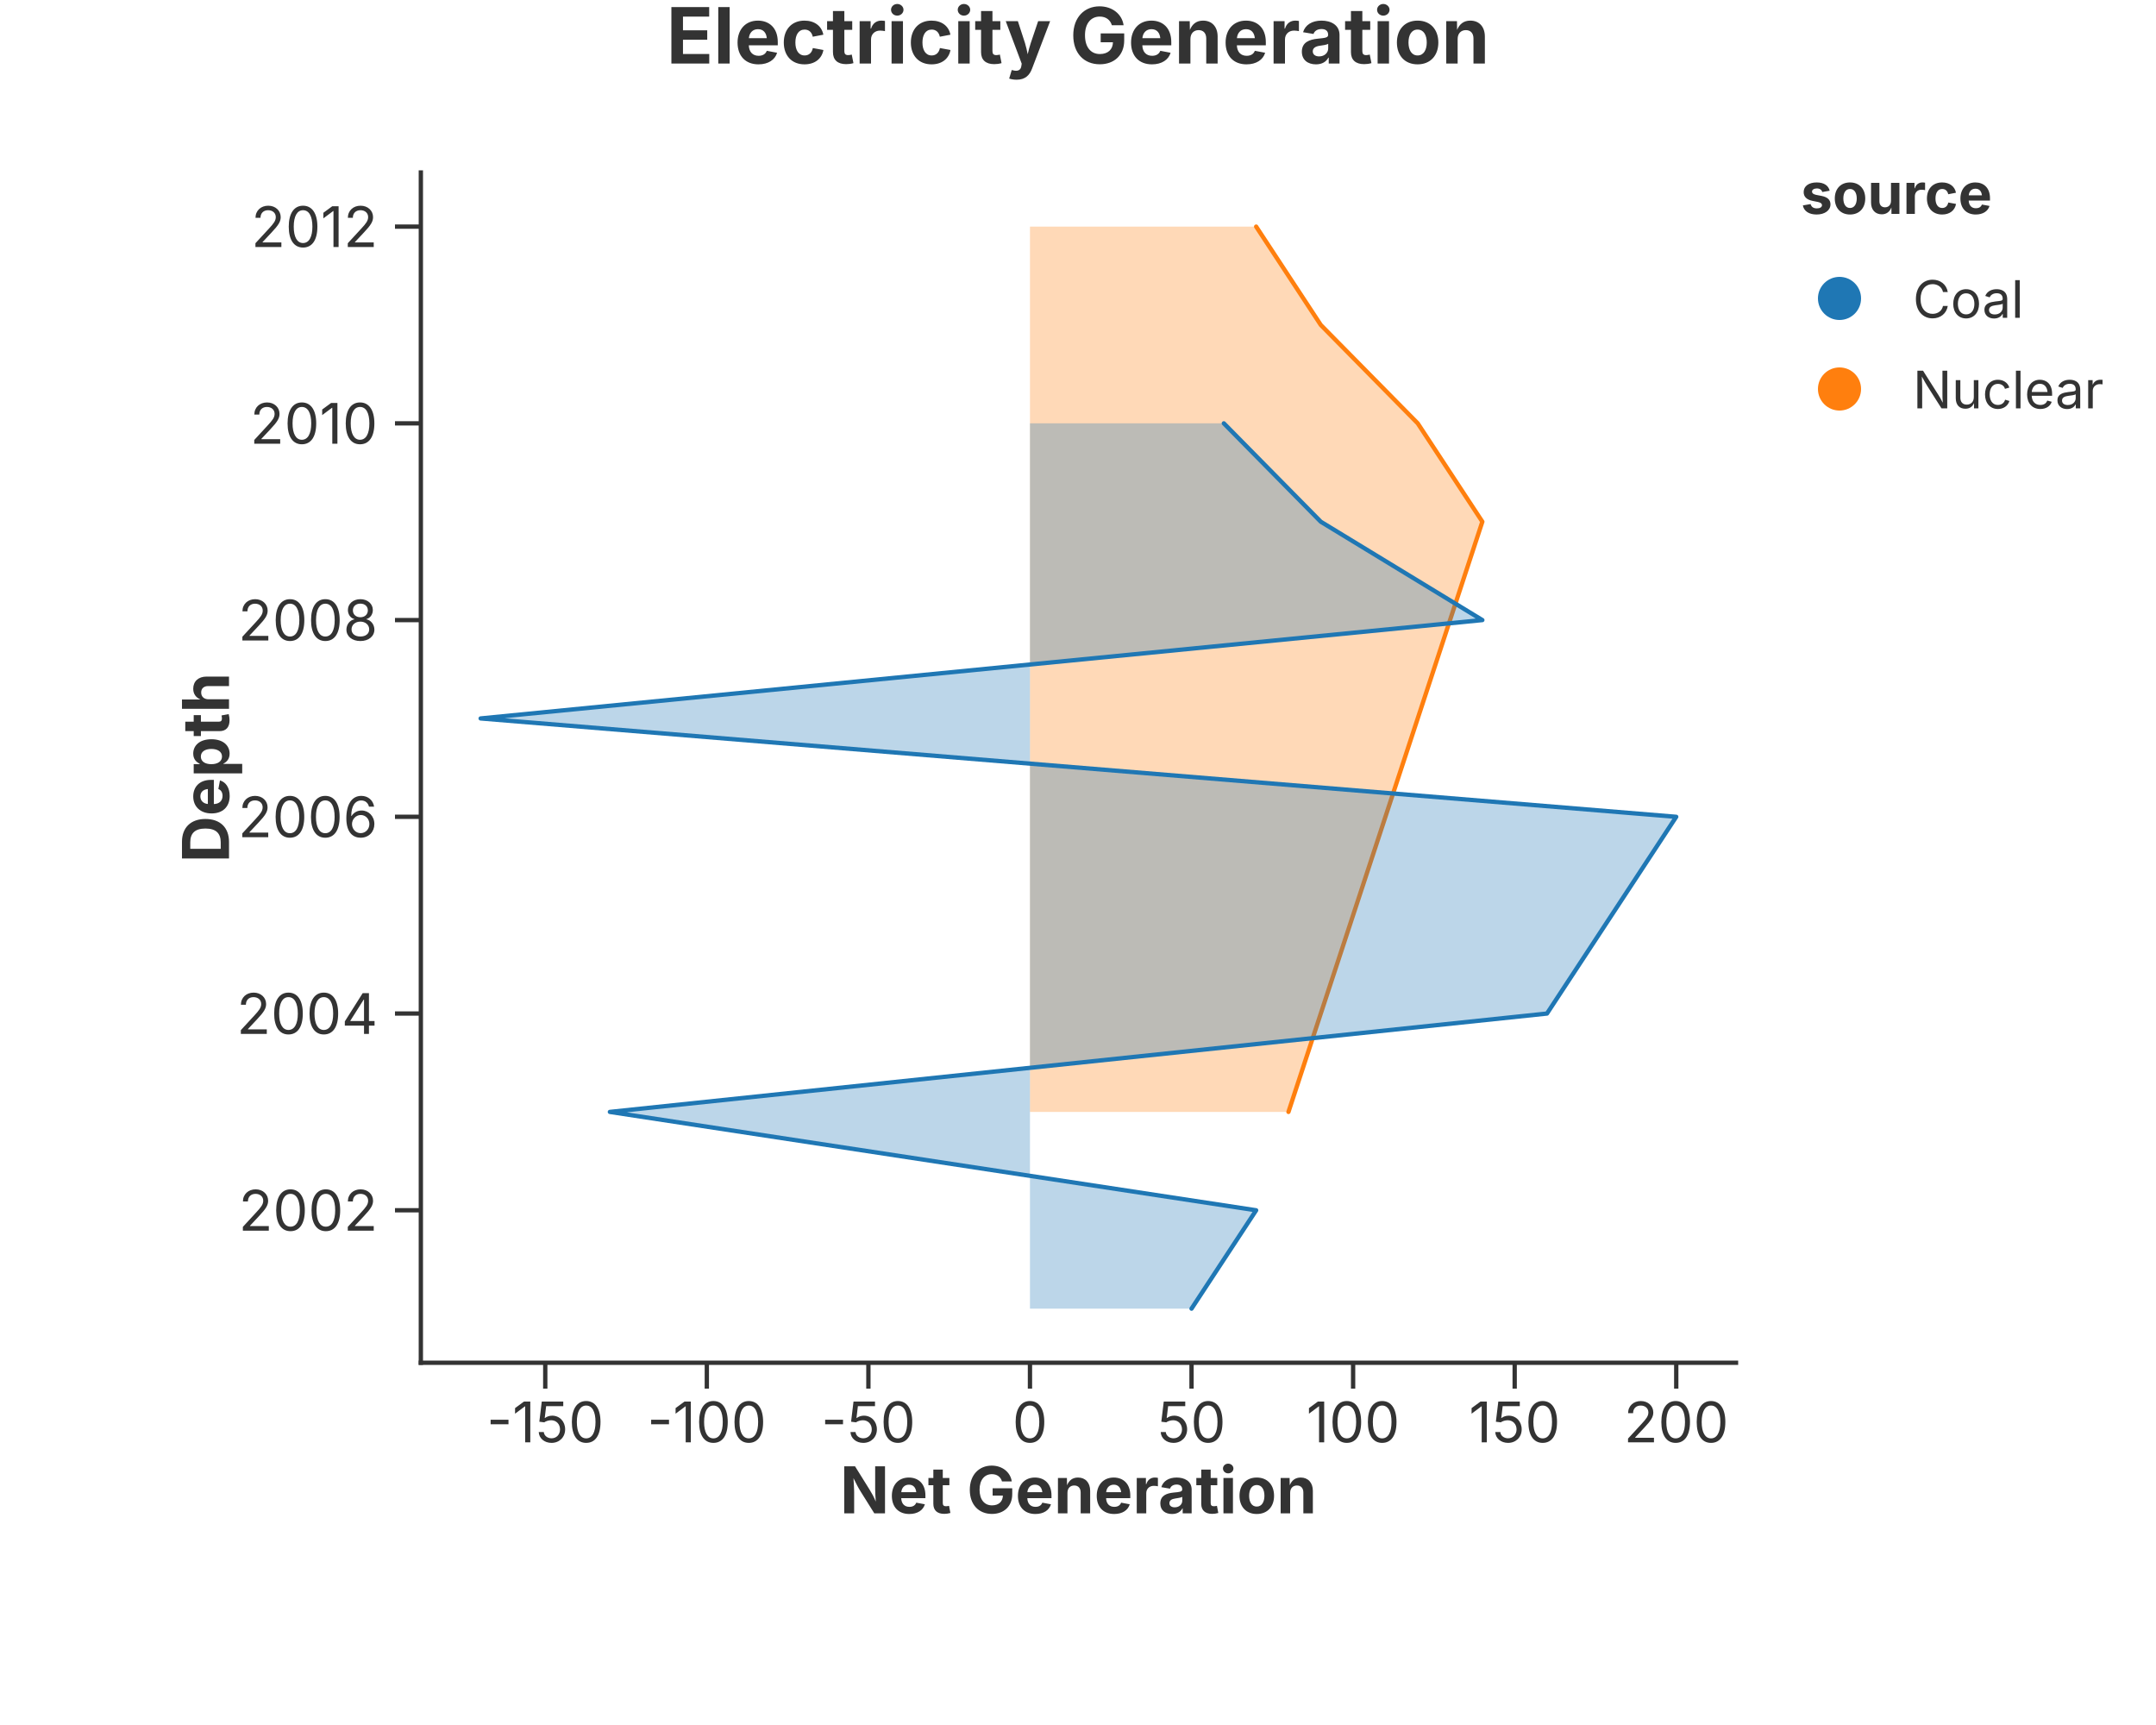
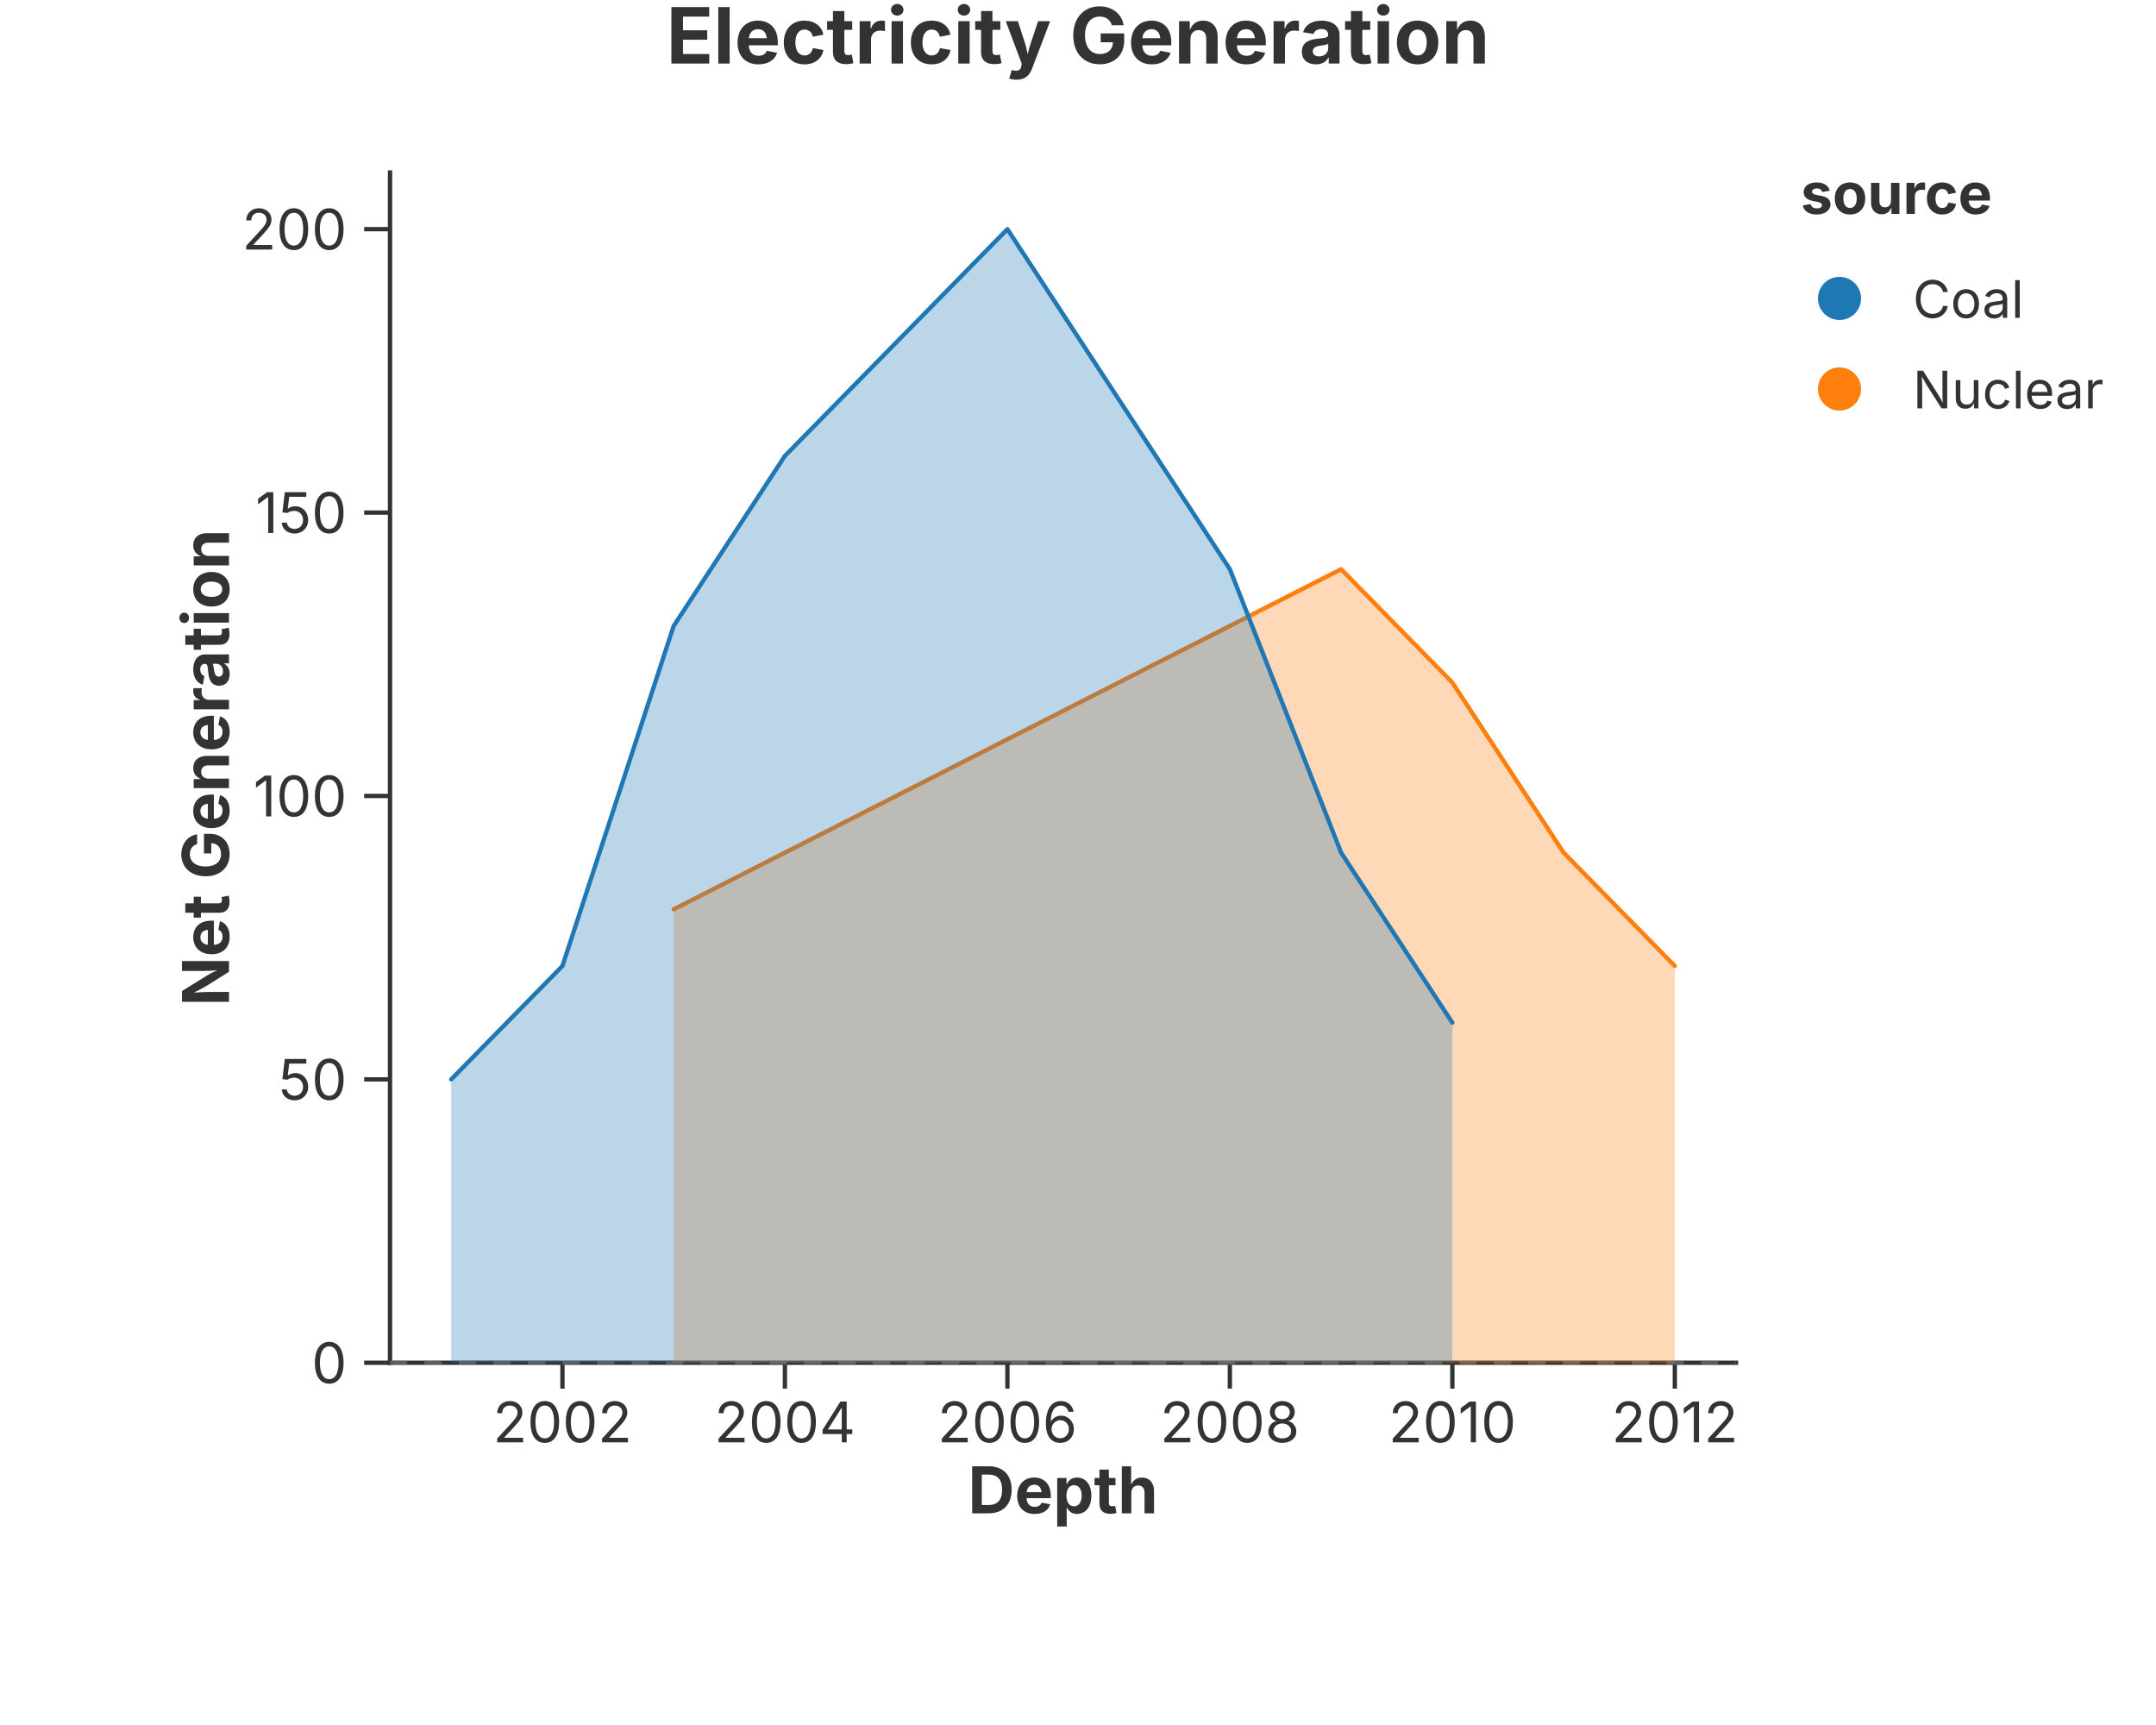
<svg xmlns="http://www.w3.org/2000/svg" width="500" height="400" viewBox="0 0 500 400">
  <rect width="100%" height="100%" fill="rgba(255,255,255,1.000)" />
  <text x="250.00" y="8.00" text-anchor="middle" dominant-baseline="middle" font-family="Inter, -apple-system, BlinkMacSystemFont, 'Segoe UI', Roboto, Helvetica, Arial, 'PingFang SC', 'Microsoft YaHei', Ubuntu, Cantarell, 'Noto Sans', sans-serif" font-size="18" fill="rgba(51,51,51,1.000)" font-weight="bold">Electricity Generation</text>
-   <line x1="97.60" y1="316.00" x2="402.60" y2="316.00" stroke="rgba(51,51,51,1.000)" stroke-width="1" stroke-linecap="square" />
-   <line x1="126.45" y1="316.00" x2="126.45" y2="322.00" stroke="rgba(51,51,51,1.000)" stroke-width="1.0" />
-   <text x="126.45" y="325.00" font-size="13" font-family="Inter, -apple-system, BlinkMacSystemFont, 'Segoe UI', Roboto, Helvetica, Arial, 'PingFang SC', 'Microsoft YaHei', Ubuntu, Cantarell, 'Noto Sans', sans-serif" fill="rgba(51,51,51,1.000)" text-anchor="middle" dominant-baseline="hanging">-150</text>
-   <line x1="163.92" y1="316.00" x2="163.92" y2="322.00" stroke="rgba(51,51,51,1.000)" stroke-width="1.0" />
-   <text x="163.92" y="325.00" font-size="13" font-family="Inter, -apple-system, BlinkMacSystemFont, 'Segoe UI', Roboto, Helvetica, Arial, 'PingFang SC', 'Microsoft YaHei', Ubuntu, Cantarell, 'Noto Sans', sans-serif" fill="rgba(51,51,51,1.000)" text-anchor="middle" dominant-baseline="hanging">-100</text>
-   <line x1="201.39" y1="316.00" x2="201.39" y2="322.00" stroke="rgba(51,51,51,1.000)" stroke-width="1.0" />
-   <text x="201.39" y="325.00" font-size="13" font-family="Inter, -apple-system, BlinkMacSystemFont, 'Segoe UI', Roboto, Helvetica, Arial, 'PingFang SC', 'Microsoft YaHei', Ubuntu, Cantarell, 'Noto Sans', sans-serif" fill="rgba(51,51,51,1.000)" text-anchor="middle" dominant-baseline="hanging">-50</text>
-   <line x1="238.86" y1="316.00" x2="238.86" y2="322.00" stroke="rgba(51,51,51,1.000)" stroke-width="1.0" />
-   <text x="238.86" y="325.00" font-size="13" font-family="Inter, -apple-system, BlinkMacSystemFont, 'Segoe UI', Roboto, Helvetica, Arial, 'PingFang SC', 'Microsoft YaHei', Ubuntu, Cantarell, 'Noto Sans', sans-serif" fill="rgba(51,51,51,1.000)" text-anchor="middle" dominant-baseline="hanging">0</text>
-   <line x1="276.33" y1="316.00" x2="276.33" y2="322.00" stroke="rgba(51,51,51,1.000)" stroke-width="1.0" />
-   <text x="276.33" y="325.00" font-size="13" font-family="Inter, -apple-system, BlinkMacSystemFont, 'Segoe UI', Roboto, Helvetica, Arial, 'PingFang SC', 'Microsoft YaHei', Ubuntu, Cantarell, 'Noto Sans', sans-serif" fill="rgba(51,51,51,1.000)" text-anchor="middle" dominant-baseline="hanging">50</text>
-   <line x1="313.80" y1="316.00" x2="313.80" y2="322.00" stroke="rgba(51,51,51,1.000)" stroke-width="1.0" />
-   <text x="313.80" y="325.00" font-size="13" font-family="Inter, -apple-system, BlinkMacSystemFont, 'Segoe UI', Roboto, Helvetica, Arial, 'PingFang SC', 'Microsoft YaHei', Ubuntu, Cantarell, 'Noto Sans', sans-serif" fill="rgba(51,51,51,1.000)" text-anchor="middle" dominant-baseline="hanging">100</text>
-   <line x1="351.27" y1="316.00" x2="351.27" y2="322.00" stroke="rgba(51,51,51,1.000)" stroke-width="1.0" />
-   <text x="351.27" y="325.00" font-size="13" font-family="Inter, -apple-system, BlinkMacSystemFont, 'Segoe UI', Roboto, Helvetica, Arial, 'PingFang SC', 'Microsoft YaHei', Ubuntu, Cantarell, 'Noto Sans', sans-serif" fill="rgba(51,51,51,1.000)" text-anchor="middle" dominant-baseline="hanging">150</text>
-   <line x1="388.74" y1="316.00" x2="388.74" y2="322.00" stroke="rgba(51,51,51,1.000)" stroke-width="1.0" />
-   <text x="388.74" y="325.00" font-size="13" font-family="Inter, -apple-system, BlinkMacSystemFont, 'Segoe UI', Roboto, Helvetica, Arial, 'PingFang SC', 'Microsoft YaHei', Ubuntu, Cantarell, 'Noto Sans', sans-serif" fill="rgba(51,51,51,1.000)" text-anchor="middle" dominant-baseline="hanging">200</text>
-   <text x="250.10" y="340.00" text-anchor="middle" font-size="15" font-family="Inter, -apple-system, BlinkMacSystemFont, 'Segoe UI', Roboto, Helvetica, Arial, 'PingFang SC', 'Microsoft YaHei', Ubuntu, Cantarell, 'Noto Sans', sans-serif" fill="rgba(51,51,51,1.000)" font-weight="bold" dominant-baseline="hanging">Net Generation</text>
-   <line x1="97.60" y1="40.00" x2="97.60" y2="316.00" stroke="rgba(51,51,51,1.000)" stroke-width="1" stroke-linecap="square" />
-   <line x1="97.60" y1="280.64" x2="91.60" y2="280.64" stroke="rgba(51,51,51,1.000)" stroke-width="1.0" />
-   <text x="87.60" y="280.64" font-size="13" font-family="Inter, -apple-system, BlinkMacSystemFont, 'Segoe UI', Roboto, Helvetica, Arial, 'PingFang SC', 'Microsoft YaHei', Ubuntu, Cantarell, 'Noto Sans', sans-serif" fill="rgba(51,51,51,1.000)" text-anchor="end" dominant-baseline="central">2002</text>
-   <line x1="97.60" y1="235.02" x2="91.60" y2="235.02" stroke="rgba(51,51,51,1.000)" stroke-width="1.0" />
-   <text x="87.60" y="235.02" font-size="13" font-family="Inter, -apple-system, BlinkMacSystemFont, 'Segoe UI', Roboto, Helvetica, Arial, 'PingFang SC', 'Microsoft YaHei', Ubuntu, Cantarell, 'Noto Sans', sans-serif" fill="rgba(51,51,51,1.000)" text-anchor="end" dominant-baseline="central">2004</text>
-   <line x1="97.60" y1="189.40" x2="91.60" y2="189.40" stroke="rgba(51,51,51,1.000)" stroke-width="1.0" />
-   <text x="87.60" y="189.40" font-size="13" font-family="Inter, -apple-system, BlinkMacSystemFont, 'Segoe UI', Roboto, Helvetica, Arial, 'PingFang SC', 'Microsoft YaHei', Ubuntu, Cantarell, 'Noto Sans', sans-serif" fill="rgba(51,51,51,1.000)" text-anchor="end" dominant-baseline="central">2006</text>
-   <line x1="97.60" y1="143.79" x2="91.60" y2="143.79" stroke="rgba(51,51,51,1.000)" stroke-width="1.0" />
-   <text x="87.60" y="143.79" font-size="13" font-family="Inter, -apple-system, BlinkMacSystemFont, 'Segoe UI', Roboto, Helvetica, Arial, 'PingFang SC', 'Microsoft YaHei', Ubuntu, Cantarell, 'Noto Sans', sans-serif" fill="rgba(51,51,51,1.000)" text-anchor="end" dominant-baseline="central">2008</text>
-   <line x1="97.60" y1="98.17" x2="91.60" y2="98.17" stroke="rgba(51,51,51,1.000)" stroke-width="1.0" />
-   <text x="87.60" y="98.17" font-size="13" font-family="Inter, -apple-system, BlinkMacSystemFont, 'Segoe UI', Roboto, Helvetica, Arial, 'PingFang SC', 'Microsoft YaHei', Ubuntu, Cantarell, 'Noto Sans', sans-serif" fill="rgba(51,51,51,1.000)" text-anchor="end" dominant-baseline="central">2010</text>
-   <line x1="97.60" y1="52.55" x2="91.60" y2="52.55" stroke="rgba(51,51,51,1.000)" stroke-width="1.0" />
-   <text x="87.60" y="52.55" font-size="13" font-family="Inter, -apple-system, BlinkMacSystemFont, 'Segoe UI', Roboto, Helvetica, Arial, 'PingFang SC', 'Microsoft YaHei', Ubuntu, Cantarell, 'Noto Sans', sans-serif" fill="rgba(51,51,51,1.000)" text-anchor="end" dominant-baseline="central">2012</text>
-   <text x="47.50" y="178.00" text-anchor="middle" font-size="15" font-family="Inter, -apple-system, BlinkMacSystemFont, 'Segoe UI', Roboto, Helvetica, Arial, 'PingFang SC', 'Microsoft YaHei', Ubuntu, Cantarell, 'Noto Sans', sans-serif" fill="rgba(51,51,51,1.000)" font-weight="bold" transform="rotate(-90, 47.50, 178.00)" dominant-baseline="middle">Depth</text>
+   <line x1="90.45" y1="316.00" x2="402.60" y2="316.00" stroke="rgba(51,51,51,1.000)" stroke-width="1" stroke-linecap="square" />
+   <line x1="130.44" y1="316.00" x2="130.44" y2="322.00" stroke="rgba(51,51,51,1.000)" stroke-width="1.0" />
+   <text x="130.44" y="325.00" font-size="13" font-family="Inter, -apple-system, BlinkMacSystemFont, 'Segoe UI', Roboto, Helvetica, Arial, 'PingFang SC', 'Microsoft YaHei', Ubuntu, Cantarell, 'Noto Sans', sans-serif" fill="rgba(51,51,51,1.000)" text-anchor="middle" dominant-baseline="hanging">2002</text>
+   <line x1="182.03" y1="316.00" x2="182.03" y2="322.00" stroke="rgba(51,51,51,1.000)" stroke-width="1.0" />
+   <text x="182.03" y="325.00" font-size="13" font-family="Inter, -apple-system, BlinkMacSystemFont, 'Segoe UI', Roboto, Helvetica, Arial, 'PingFang SC', 'Microsoft YaHei', Ubuntu, Cantarell, 'Noto Sans', sans-serif" fill="rgba(51,51,51,1.000)" text-anchor="middle" dominant-baseline="hanging">2004</text>
+   <line x1="233.63" y1="316.00" x2="233.63" y2="322.00" stroke="rgba(51,51,51,1.000)" stroke-width="1.0" />
+   <text x="233.63" y="325.00" font-size="13" font-family="Inter, -apple-system, BlinkMacSystemFont, 'Segoe UI', Roboto, Helvetica, Arial, 'PingFang SC', 'Microsoft YaHei', Ubuntu, Cantarell, 'Noto Sans', sans-serif" fill="rgba(51,51,51,1.000)" text-anchor="middle" dominant-baseline="hanging">2006</text>
+   <line x1="285.22" y1="316.00" x2="285.22" y2="322.00" stroke="rgba(51,51,51,1.000)" stroke-width="1.0" />
+   <text x="285.22" y="325.00" font-size="13" font-family="Inter, -apple-system, BlinkMacSystemFont, 'Segoe UI', Roboto, Helvetica, Arial, 'PingFang SC', 'Microsoft YaHei', Ubuntu, Cantarell, 'Noto Sans', sans-serif" fill="rgba(51,51,51,1.000)" text-anchor="middle" dominant-baseline="hanging">2008</text>
+   <line x1="336.82" y1="316.00" x2="336.82" y2="322.00" stroke="rgba(51,51,51,1.000)" stroke-width="1.0" />
+   <text x="336.82" y="325.00" font-size="13" font-family="Inter, -apple-system, BlinkMacSystemFont, 'Segoe UI', Roboto, Helvetica, Arial, 'PingFang SC', 'Microsoft YaHei', Ubuntu, Cantarell, 'Noto Sans', sans-serif" fill="rgba(51,51,51,1.000)" text-anchor="middle" dominant-baseline="hanging">2010</text>
+   <line x1="388.41" y1="316.00" x2="388.41" y2="322.00" stroke="rgba(51,51,51,1.000)" stroke-width="1.0" />
+   <text x="388.41" y="325.00" font-size="13" font-family="Inter, -apple-system, BlinkMacSystemFont, 'Segoe UI', Roboto, Helvetica, Arial, 'PingFang SC', 'Microsoft YaHei', Ubuntu, Cantarell, 'Noto Sans', sans-serif" fill="rgba(51,51,51,1.000)" text-anchor="middle" dominant-baseline="hanging">2012</text>
+   <text x="246.52" y="340.00" text-anchor="middle" font-size="15" font-family="Inter, -apple-system, BlinkMacSystemFont, 'Segoe UI', Roboto, Helvetica, Arial, 'PingFang SC', 'Microsoft YaHei', Ubuntu, Cantarell, 'Noto Sans', sans-serif" fill="rgba(51,51,51,1.000)" font-weight="bold" dominant-baseline="hanging">Depth</text>
+   <line x1="90.45" y1="40.00" x2="90.45" y2="316.00" stroke="rgba(51,51,51,1.000)" stroke-width="1" stroke-linecap="square" />
+   <line x1="90.45" y1="316.00" x2="84.45" y2="316.00" stroke="rgba(51,51,51,1.000)" stroke-width="1.0" />
+   <text x="80.45" y="316.00" font-size="13" font-family="Inter, -apple-system, BlinkMacSystemFont, 'Segoe UI', Roboto, Helvetica, Arial, 'PingFang SC', 'Microsoft YaHei', Ubuntu, Cantarell, 'Noto Sans', sans-serif" fill="rgba(51,51,51,1.000)" text-anchor="end" dominant-baseline="central">0</text>
+   <line x1="90.45" y1="250.29" x2="84.45" y2="250.29" stroke="rgba(51,51,51,1.000)" stroke-width="1.0" />
+   <text x="80.45" y="250.29" font-size="13" font-family="Inter, -apple-system, BlinkMacSystemFont, 'Segoe UI', Roboto, Helvetica, Arial, 'PingFang SC', 'Microsoft YaHei', Ubuntu, Cantarell, 'Noto Sans', sans-serif" fill="rgba(51,51,51,1.000)" text-anchor="end" dominant-baseline="central">50</text>
+   <line x1="90.45" y1="184.57" x2="84.45" y2="184.57" stroke="rgba(51,51,51,1.000)" stroke-width="1.0" />
+   <text x="80.45" y="184.57" font-size="13" font-family="Inter, -apple-system, BlinkMacSystemFont, 'Segoe UI', Roboto, Helvetica, Arial, 'PingFang SC', 'Microsoft YaHei', Ubuntu, Cantarell, 'Noto Sans', sans-serif" fill="rgba(51,51,51,1.000)" text-anchor="end" dominant-baseline="central">100</text>
+   <line x1="90.45" y1="118.86" x2="84.45" y2="118.86" stroke="rgba(51,51,51,1.000)" stroke-width="1.0" />
+   <text x="80.45" y="118.86" font-size="13" font-family="Inter, -apple-system, BlinkMacSystemFont, 'Segoe UI', Roboto, Helvetica, Arial, 'PingFang SC', 'Microsoft YaHei', Ubuntu, Cantarell, 'Noto Sans', sans-serif" fill="rgba(51,51,51,1.000)" text-anchor="end" dominant-baseline="central">150</text>
+   <line x1="90.45" y1="53.14" x2="84.45" y2="53.14" stroke="rgba(51,51,51,1.000)" stroke-width="1.0" />
+   <text x="80.45" y="53.14" font-size="13" font-family="Inter, -apple-system, BlinkMacSystemFont, 'Segoe UI', Roboto, Helvetica, Arial, 'PingFang SC', 'Microsoft YaHei', Ubuntu, Cantarell, 'Noto Sans', sans-serif" fill="rgba(51,51,51,1.000)" text-anchor="end" dominant-baseline="central">200</text>
+   <text x="47.50" y="178.00" text-anchor="middle" font-size="15" font-family="Inter, -apple-system, BlinkMacSystemFont, 'Segoe UI', Roboto, Helvetica, Arial, 'PingFang SC', 'Microsoft YaHei', Ubuntu, Cantarell, 'Noto Sans', sans-serif" fill="rgba(51,51,51,1.000)" font-weight="bold" transform="rotate(-90, 47.50, 178.00)" dominant-baseline="middle">Net Generation</text>
  <defs>
    <clipPath id="plot-clip-area">
-       <rect x="97.600" y="40.000" width="305.000" height="276.000" />
+       <rect x="90.450" y="40.000" width="312.150" height="276.000" />
    </clipPath>
  </defs>
-   <line x1="238.859" y1="316.000" x2="238.859" y2="316.000" stroke="rgba(136,136,136,1.000)" stroke-width="1.000" stroke-opacity="0.500" stroke-dasharray="4.0,4.0" />
-   <polygon points="298.810,257.835 306.304,235.025 313.798,212.215 321.292,189.405 328.785,166.595 336.279,143.785 343.773,120.975 328.785,98.165 306.304,75.355 291.316,52.545 238.859,52.545 238.859,75.355 238.859,98.165 238.859,120.975 238.859,143.785 238.859,166.595 238.859,189.405 238.859,212.215 238.859,235.025 238.859,257.835" fill="rgba(255,127,14,1.000)" stroke="none" stroke-width="0.000" fill-opacity="0.300" stroke-opacity="0.000" clip-path="url(#plot-clip-area)" />
-   <path d="M 298.810 257.835 L 306.304 235.025 L 313.798 212.215 L 321.292 189.405 L 328.785 166.595 L 336.279 143.785 L 343.773 120.975 L 328.785 98.165 L 306.304 75.355 L 291.316 52.545" stroke="rgba(255,127,14,1.000)" stroke-width="1.000" stroke-opacity="1.000" fill="none" stroke-linejoin="round" stroke-linecap="round" clip-path="url(#plot-clip-area)" />
-   <polygon points="276.328,303.455 291.316,280.645 141.439,257.835 358.761,235.025 373.749,212.215 388.736,189.405 111.464,166.595 343.773,143.785 306.304,120.975 283.822,98.165 238.859,98.165 238.859,120.975 238.859,143.785 238.859,166.595 238.859,189.405 238.859,212.215 238.859,235.025 238.859,257.835 238.859,280.645 238.859,303.455" fill="rgba(31,119,180,1.000)" stroke="none" stroke-width="0.000" fill-opacity="0.300" stroke-opacity="0.000" clip-path="url(#plot-clip-area)" />
-   <path d="M 276.328 303.455 L 291.316 280.645 L 141.439 257.835 L 358.761 235.025 L 373.749 212.215 L 388.736 189.405 L 111.464 166.595 L 343.773 143.785 L 306.304 120.975 L 283.822 98.165" stroke="rgba(31,119,180,1.000)" stroke-width="1.000" stroke-opacity="1.000" fill="none" stroke-linejoin="round" stroke-linecap="round" clip-path="url(#plot-clip-area)" />
+   <line x1="90.450" y1="316.000" x2="402.600" y2="316.000" stroke="rgba(136,136,136,1.000)" stroke-width="1.000" stroke-opacity="0.500" stroke-dasharray="4.0,4.0" />
+   <polygon points="156.234,210.857 182.031,197.714 207.829,184.571 233.626,171.429 259.424,158.286 285.221,145.143 311.019,132.000 336.816,158.286 362.614,197.714 388.411,224.000 388.411,316.000 362.614,316.000 336.816,316.000 311.019,316.000 285.221,316.000 259.424,316.000 233.626,316.000 207.829,316.000 182.031,316.000 156.234,316.000" fill="rgba(255,127,14,1.000)" stroke="none" stroke-width="0.000" fill-opacity="0.300" stroke-opacity="0.000" clip-path="url(#plot-clip-area)" />
+   <path d="M 156.234 210.857 L 182.031 197.714 L 207.829 184.571 L 233.626 171.429 L 259.424 158.286 L 285.221 145.143 L 311.019 132.000 L 336.816 158.286 L 362.614 197.714 L 388.411 224.000" stroke="rgba(255,127,14,1.000)" stroke-width="1.000" stroke-opacity="1.000" fill="none" stroke-linejoin="round" stroke-linecap="round" clip-path="url(#plot-clip-area)" />
+   <polygon points="104.639,250.286 130.436,224.000 156.234,145.143 182.031,105.714 207.829,79.429 233.626,53.143 259.424,92.571 285.221,132.000 311.019,197.714 336.816,237.143 336.816,316.000 311.019,316.000 285.221,316.000 259.424,316.000 233.626,316.000 207.829,316.000 182.031,316.000 156.234,316.000 130.436,316.000 104.639,316.000" fill="rgba(31,119,180,1.000)" stroke="none" stroke-width="0.000" fill-opacity="0.300" stroke-opacity="0.000" clip-path="url(#plot-clip-area)" />
+   <path d="M 104.639 250.286 L 130.436 224.000 L 156.234 145.143 L 182.031 105.714 L 207.829 79.429 L 233.626 53.143 L 259.424 92.571 L 285.221 132.000 L 311.019 197.714 L 336.816 237.143" stroke="rgba(31,119,180,1.000)" stroke-width="1.000" stroke-opacity="1.000" fill="none" stroke-linejoin="round" stroke-linecap="round" clip-path="url(#plot-clip-area)" />
  <text x="417.600" y="49.600" font-size="13.2" font-family="Inter, -apple-system, BlinkMacSystemFont, 'Segoe UI', Roboto, Helvetica, Arial, 'PingFang SC', 'Microsoft YaHei', Ubuntu, Cantarell, 'Noto Sans', sans-serif" fill="rgba(51,51,51,1.000)" fill-opacity="1.000" text-anchor="start" font-weight="bold">source</text>
  <circle cx="426.600" cy="69.200" r="5.000" fill="rgba(31,119,180,1.000)" stroke="none" stroke-width="0.000" fill-opacity="1.000" stroke-opacity="1.000" />
  <text x="443.600" y="73.700" font-size="12.0" font-family="Inter, -apple-system, BlinkMacSystemFont, 'Segoe UI', Roboto, Helvetica, Arial, 'PingFang SC', 'Microsoft YaHei', Ubuntu, Cantarell, 'Noto Sans', sans-serif" fill="rgba(51,51,51,1.000)" fill-opacity="1.000" text-anchor="start" font-weight="normal">Coal</text>
  <circle cx="426.600" cy="90.200" r="5.000" fill="rgba(255,127,14,1.000)" stroke="none" stroke-width="0.000" fill-opacity="1.000" stroke-opacity="1.000" />
  <text x="443.600" y="94.700" font-size="12.0" font-family="Inter, -apple-system, BlinkMacSystemFont, 'Segoe UI', Roboto, Helvetica, Arial, 'PingFang SC', 'Microsoft YaHei', Ubuntu, Cantarell, 'Noto Sans', sans-serif" fill="rgba(51,51,51,1.000)" fill-opacity="1.000" text-anchor="start" font-weight="normal">Nuclear</text>
</svg>
